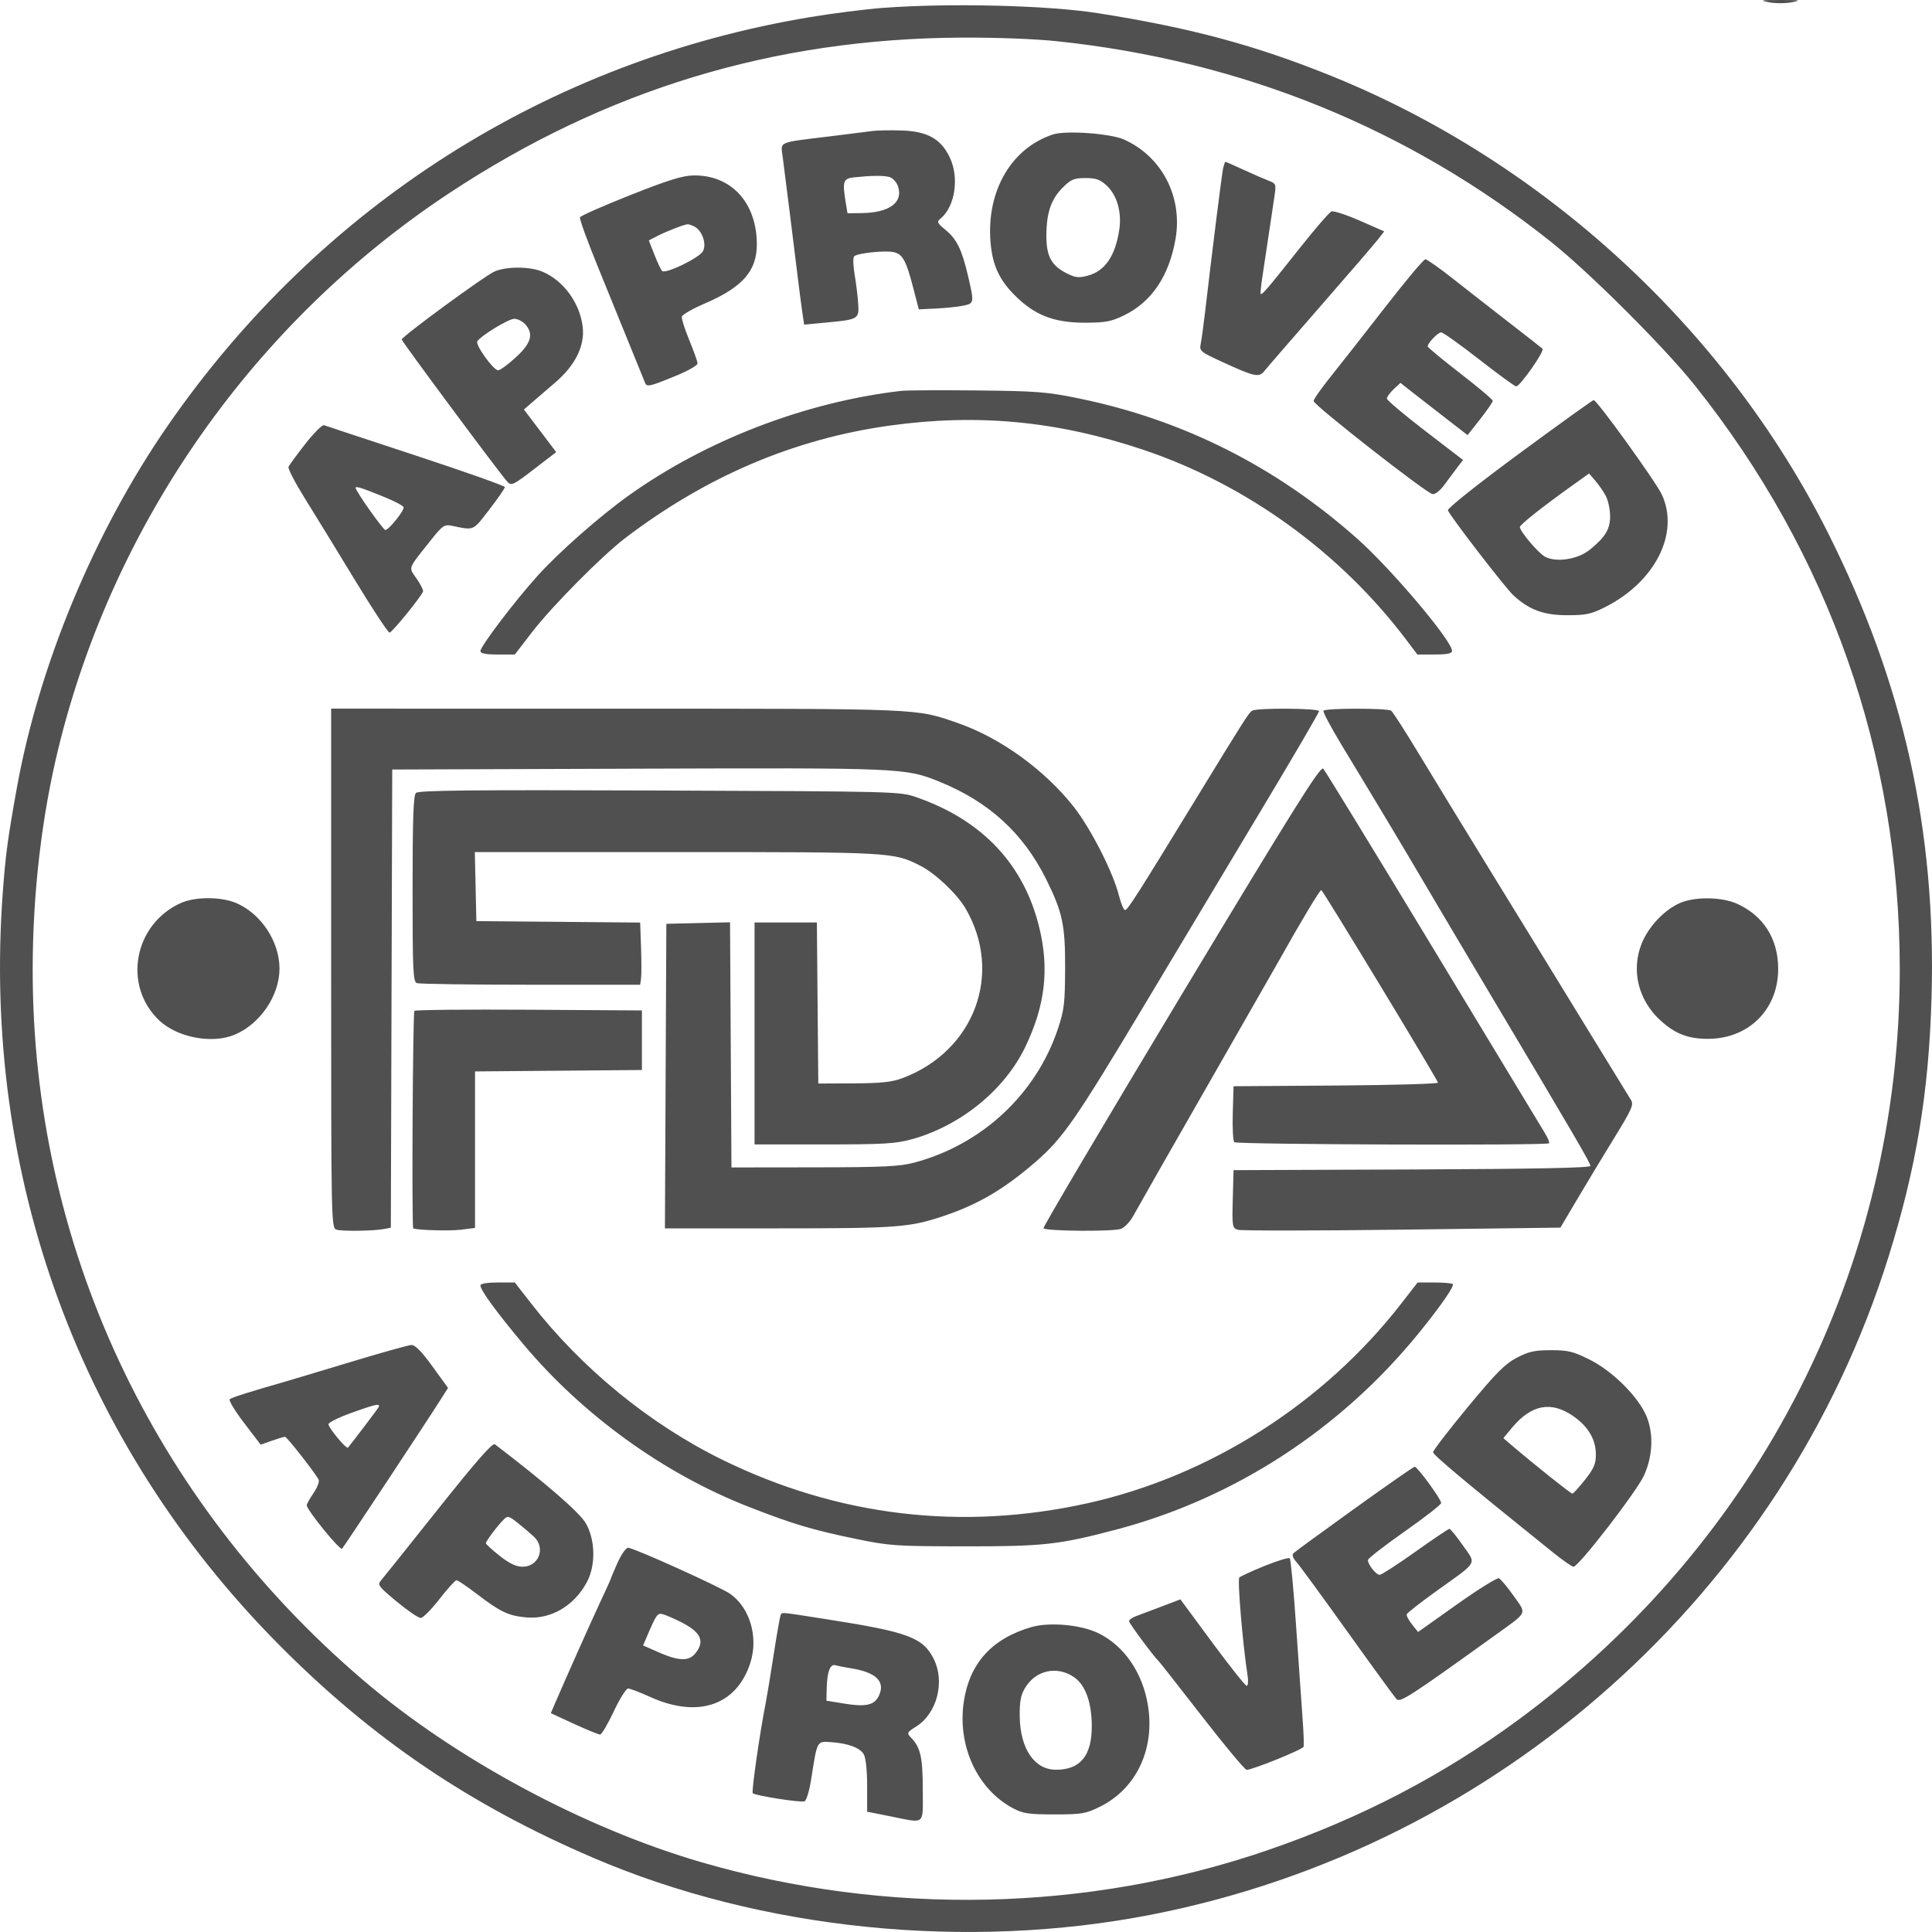
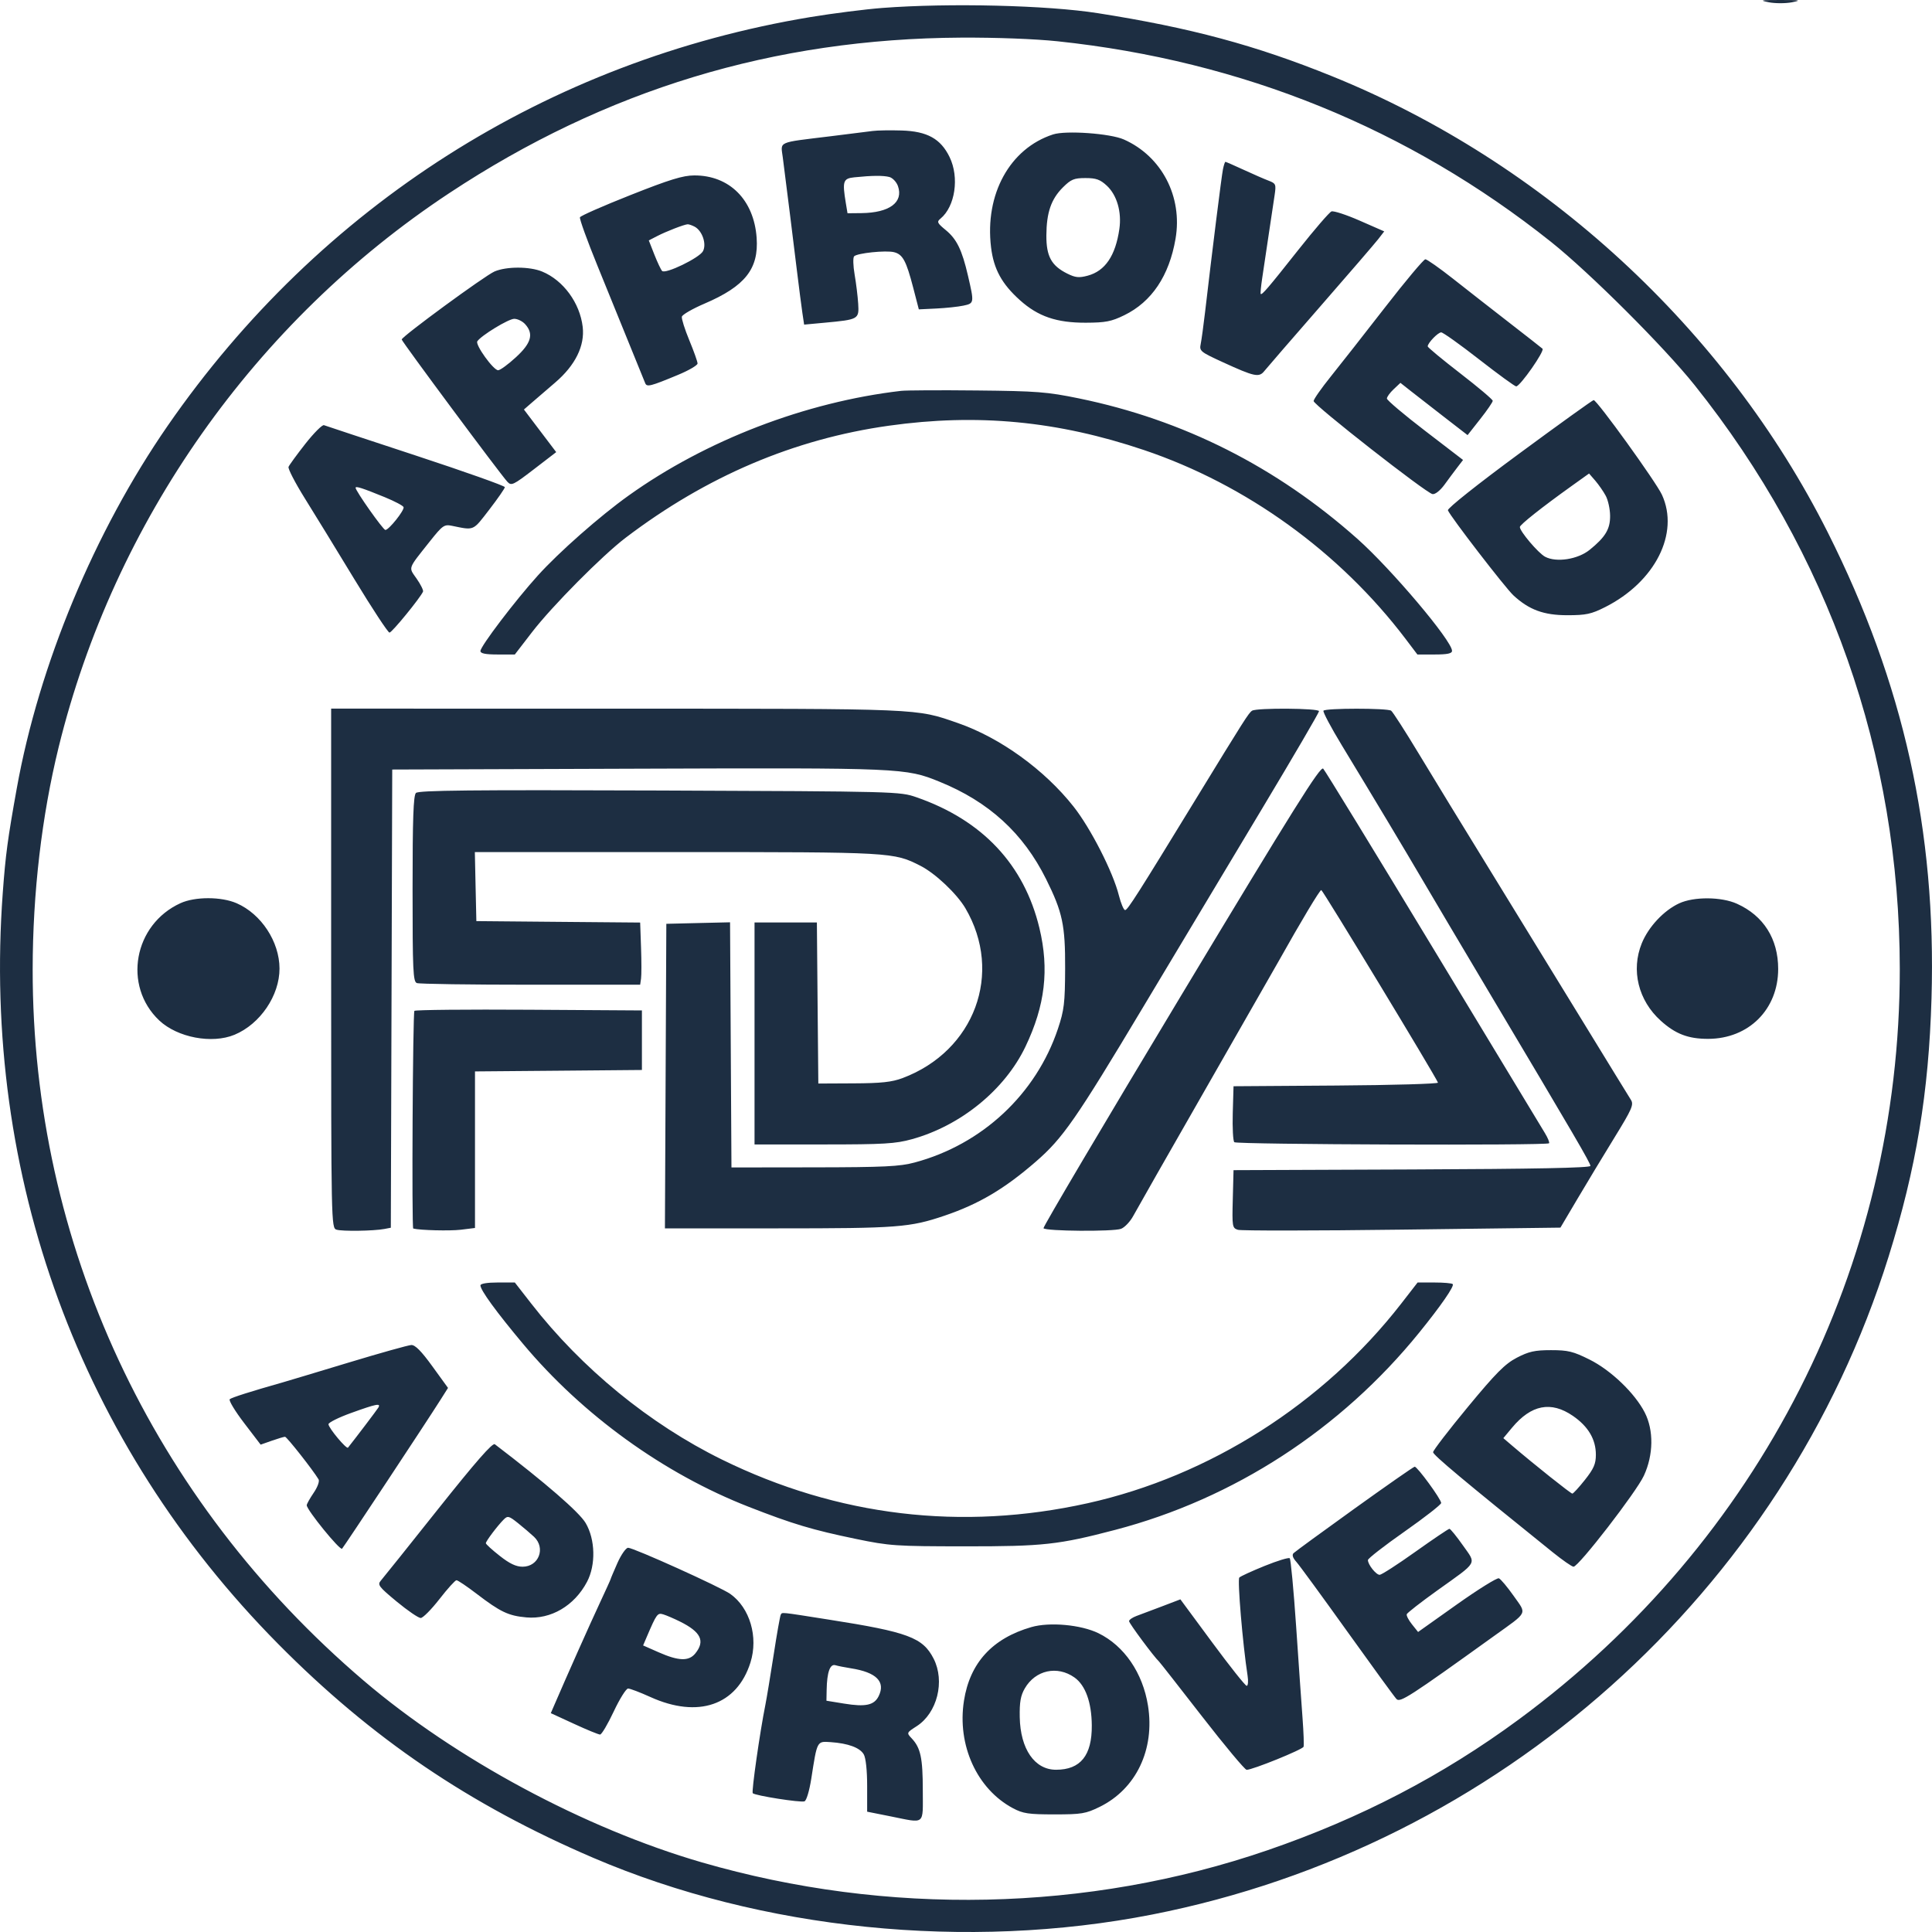
- <svg xmlns="http://www.w3.org/2000/svg" width="60" height="60" viewBox="0 0 60 60" fill="none">
-   <path fill-rule="evenodd" clip-rule="evenodd" d="M54.934 0.07C55.131 0.109 55.453 0.109 55.65 0.07C55.957 0.01 55.906 0 55.292 0C54.678 0 54.627 0.01 54.934 0.07ZM27.403 0.246C26.875 0.286 25.87 0.414 25.169 0.53C17.022 1.881 9.939 6.384 5.208 13.222C2.934 16.51 1.21 20.652 0.52 24.487C0.239 26.052 0.172 26.548 0.086 27.723C-0.563 36.53 2.483 44.836 8.641 51.056C11.543 53.988 14.579 56.048 18.426 57.697C23.651 59.936 30.04 60.584 35.78 59.457C46.551 57.343 55.39 49.448 58.65 39.03C59.509 36.285 59.9 33.937 59.985 31.002C60.137 25.801 59.117 21.221 56.766 16.541C53.591 10.221 47.955 5.033 41.363 2.365C38.99 1.404 36.973 0.862 34.095 0.409C32.524 0.163 29.48 0.089 27.403 0.246ZM32.842 1.282C38.577 1.888 43.746 3.989 48.17 7.513C49.365 8.464 51.683 10.777 52.628 11.961C56.802 17.189 58.994 23.425 58.999 30.087C59.007 39.315 54.657 47.883 47.163 53.403C44.801 55.142 42.25 56.47 39.362 57.461C33.783 59.377 27.558 59.51 21.789 57.835C18.15 56.779 14.148 54.627 11.296 52.194C4.711 46.578 1.007 38.62 1.015 30.102C1.017 27.732 1.296 25.345 1.821 23.207C3.544 16.191 7.919 9.985 13.951 5.999C18.814 2.784 24.031 1.2 29.85 1.168C30.941 1.162 32.145 1.208 32.842 1.282ZM27.099 4.068C26.96 4.087 26.372 4.161 25.793 4.232C24.116 4.437 24.245 4.38 24.309 4.887C24.451 5.996 24.63 7.427 24.742 8.346C24.809 8.901 24.889 9.518 24.919 9.718L24.974 10.082L25.609 10.022C26.666 9.923 26.682 9.914 26.652 9.432C26.638 9.205 26.588 8.796 26.541 8.524C26.494 8.252 26.487 7.998 26.526 7.96C26.626 7.86 27.51 7.768 27.764 7.832C28.036 7.9 28.142 8.097 28.36 8.935L28.534 9.607L29.076 9.581C29.375 9.567 29.753 9.527 29.918 9.492C30.257 9.42 30.259 9.413 30.06 8.556C29.875 7.761 29.712 7.426 29.374 7.148C29.104 6.927 29.087 6.889 29.209 6.789C29.664 6.412 29.797 5.51 29.491 4.878C29.215 4.309 28.796 4.077 28.001 4.052C27.644 4.041 27.238 4.048 27.099 4.068ZM32.703 4.175C31.36 4.612 30.579 6.033 30.778 7.679C30.86 8.357 31.112 8.818 31.676 9.324C32.24 9.829 32.815 10.025 33.721 10.022C34.334 10.02 34.515 9.985 34.915 9.79C35.768 9.374 36.31 8.566 36.508 7.416C36.733 6.11 36.081 4.856 34.904 4.332C34.482 4.144 33.101 4.045 32.703 4.175ZM37.98 5.257C37.937 5.468 37.642 7.825 37.425 9.691C37.376 10.107 37.315 10.552 37.289 10.68C37.244 10.901 37.275 10.927 37.976 11.248C38.967 11.703 39.101 11.731 39.269 11.519C39.343 11.425 40.126 10.521 41.007 9.511C41.889 8.5 42.695 7.564 42.799 7.43L42.988 7.186L42.23 6.853C41.812 6.67 41.416 6.541 41.35 6.566C41.284 6.592 40.819 7.131 40.317 7.765C39.38 8.95 39.19 9.171 39.151 9.128C39.139 9.114 39.16 8.895 39.198 8.64C39.236 8.386 39.327 7.781 39.4 7.295C39.473 6.81 39.556 6.253 39.585 6.058C39.634 5.725 39.623 5.697 39.399 5.612C39.268 5.562 38.919 5.41 38.624 5.274C38.328 5.137 38.073 5.026 38.057 5.026C38.041 5.026 38.006 5.13 37.98 5.257ZM19.58 6.057C18.736 6.391 18.03 6.703 18.011 6.749C17.991 6.795 18.238 7.476 18.558 8.262C19.073 9.525 19.918 11.602 20.038 11.9C20.089 12.026 20.201 11.998 21.052 11.645C21.388 11.505 21.663 11.345 21.663 11.288C21.663 11.232 21.548 10.907 21.407 10.567C21.267 10.227 21.162 9.898 21.175 9.835C21.189 9.772 21.506 9.589 21.88 9.429C23.14 8.888 23.567 8.349 23.498 7.384C23.413 6.203 22.652 5.443 21.56 5.448C21.208 5.449 20.794 5.577 19.58 6.057ZM27.62 5.497C27.722 5.525 27.842 5.652 27.886 5.78C28.062 6.284 27.623 6.609 26.752 6.618L26.32 6.623L26.268 6.308C26.155 5.628 26.183 5.543 26.53 5.507C27.08 5.45 27.43 5.447 27.62 5.497ZM34.373 5.767C34.687 6.059 34.839 6.584 34.763 7.111C34.643 7.942 34.322 8.416 33.779 8.562C33.511 8.634 33.398 8.623 33.147 8.498C32.651 8.252 32.493 7.962 32.496 7.31C32.5 6.601 32.643 6.184 33.01 5.819C33.261 5.569 33.355 5.53 33.709 5.53C34.042 5.53 34.166 5.574 34.373 5.767ZM21.573 7.04C21.811 7.167 21.95 7.578 21.831 7.801C21.718 8.01 20.665 8.52 20.562 8.415C20.525 8.377 20.417 8.148 20.322 7.906L20.149 7.466L20.413 7.33C20.691 7.186 21.235 6.975 21.352 6.965C21.39 6.962 21.489 6.995 21.573 7.04ZM43.014 9.544C42.378 10.365 41.618 11.333 41.326 11.696C41.034 12.059 40.795 12.4 40.795 12.455C40.795 12.577 44.294 15.316 44.488 15.345C44.571 15.358 44.727 15.235 44.86 15.051C44.987 14.877 45.168 14.634 45.263 14.51L45.436 14.285L44.254 13.377C43.603 12.878 43.071 12.428 43.071 12.377C43.071 12.326 43.166 12.196 43.281 12.087L43.492 11.89L43.808 12.14C43.982 12.277 44.451 12.642 44.851 12.951L45.577 13.513L45.968 13.017C46.182 12.745 46.358 12.488 46.358 12.448C46.358 12.407 45.903 12.023 45.346 11.593C44.79 11.164 44.336 10.787 44.338 10.756C44.343 10.648 44.658 10.322 44.758 10.322C44.813 10.322 45.344 10.7 45.937 11.162C46.529 11.625 47.047 12.002 47.087 12C47.212 11.993 47.979 10.896 47.904 10.83C47.865 10.795 47.397 10.428 46.864 10.015C46.331 9.602 45.549 8.991 45.126 8.658C44.704 8.324 44.316 8.052 44.265 8.052C44.214 8.052 43.651 8.723 43.014 9.544ZM15.357 8.432C15.053 8.564 12.476 10.453 12.476 10.544C12.476 10.604 15.534 14.722 15.757 14.962C15.88 15.095 15.937 15.068 16.581 14.573L17.273 14.041L16.772 13.379L16.271 12.718L16.513 12.507C16.646 12.392 16.974 12.111 17.24 11.882C17.867 11.346 18.166 10.74 18.096 10.15C18.008 9.406 17.496 8.707 16.84 8.435C16.451 8.273 15.728 8.271 15.357 8.432ZM16.308 10.067C16.581 10.368 16.5 10.657 16.02 11.097C15.78 11.318 15.532 11.499 15.47 11.499C15.322 11.499 14.753 10.706 14.823 10.599C14.943 10.419 15.793 9.901 15.97 9.901C16.073 9.901 16.226 9.976 16.308 10.067ZM27.984 12.139C25.016 12.483 21.922 13.673 19.519 15.393C18.623 16.033 17.361 17.145 16.705 17.871C15.998 18.653 14.92 20.071 14.92 20.219C14.92 20.294 15.079 20.326 15.454 20.326H15.988L16.523 19.632C17.147 18.822 18.703 17.252 19.429 16.701C21.942 14.79 24.66 13.634 27.605 13.221C30.357 12.835 32.843 13.072 35.528 13.976C38.702 15.046 41.614 17.15 43.658 19.85L44.018 20.326H44.556C44.95 20.326 45.094 20.295 45.094 20.213C45.094 19.901 43.211 17.672 42.157 16.735C39.635 14.494 36.749 13.039 33.505 12.373C32.518 12.17 32.204 12.145 30.344 12.126C29.208 12.114 28.146 12.12 27.984 12.139ZM47.182 14.085C45.88 15.044 44.945 15.788 44.966 15.848C45.029 16.025 46.745 18.253 47.001 18.49C47.487 18.939 47.942 19.107 48.676 19.106C49.257 19.106 49.419 19.072 49.849 18.854C51.402 18.07 52.164 16.563 51.613 15.366C51.431 14.97 49.594 12.422 49.493 12.425C49.461 12.426 48.421 13.173 47.182 14.085ZM9.483 13.784C9.217 14.122 8.982 14.444 8.96 14.5C8.939 14.555 9.164 14.99 9.461 15.467C9.758 15.943 10.453 17.078 11.007 17.989C11.56 18.9 12.05 19.646 12.097 19.646C12.171 19.647 13.062 18.557 13.137 18.372C13.154 18.332 13.065 18.152 12.94 17.972C12.683 17.602 12.649 17.697 13.358 16.804C13.743 16.318 13.796 16.281 14.032 16.329C14.739 16.472 14.676 16.5 15.194 15.828C15.46 15.482 15.679 15.167 15.679 15.128C15.679 15.089 14.436 14.649 12.918 14.149C11.4 13.649 10.115 13.225 10.062 13.205C10.009 13.185 9.748 13.446 9.483 13.784ZM49.868 15.398C49.939 15.531 50 15.807 50.003 16.011C50.01 16.427 49.859 16.679 49.369 17.075C49.001 17.372 48.332 17.476 47.984 17.29C47.774 17.177 47.201 16.503 47.201 16.367C47.201 16.296 47.889 15.751 48.8 15.098L49.35 14.705L49.544 14.93C49.651 15.054 49.797 15.264 49.868 15.398ZM11.948 15.44C12.255 15.566 12.519 15.705 12.534 15.75C12.566 15.845 12.076 16.459 11.968 16.459C11.899 16.459 11.043 15.247 11.043 15.148C11.043 15.089 11.258 15.158 11.948 15.44ZM10.284 30.072C10.284 38.005 10.287 38.137 10.449 38.188C10.626 38.244 11.605 38.23 11.938 38.166L12.138 38.128L12.159 31.013L12.181 23.898L19.808 23.872C28.008 23.844 28.125 23.849 29.175 24.276C30.71 24.898 31.778 25.875 32.488 27.303C32.998 28.328 33.084 28.731 33.078 30.077C33.074 31.157 33.049 31.371 32.855 31.95C32.177 33.978 30.501 35.541 28.405 36.103C27.942 36.227 27.461 36.25 25.287 36.253L22.716 36.256L22.694 32.449L22.672 28.643L21.683 28.666L20.694 28.69L20.672 33.419L20.65 38.148H24.175C27.882 38.148 28.258 38.119 29.333 37.755C30.399 37.393 31.196 36.921 32.172 36.074C33.008 35.347 33.413 34.763 35.49 31.296C36.569 29.493 38.243 26.701 39.208 25.092C40.174 23.482 40.964 22.13 40.964 22.086C40.964 21.993 39.031 21.979 38.885 22.072C38.781 22.138 38.653 22.338 37.134 24.823C35.331 27.772 35.022 28.257 34.943 28.263C34.899 28.267 34.812 28.062 34.748 27.807C34.566 27.082 33.872 25.723 33.34 25.049C32.436 23.904 31.061 22.911 29.748 22.456C28.428 21.998 28.712 22.01 19.155 22.008L10.284 22.007V30.072ZM41.101 22.073C41.079 22.109 41.335 22.592 41.67 23.145C42.739 24.908 43.629 26.393 44.187 27.345C44.485 27.854 45.405 29.405 46.23 30.792C48.921 35.312 49.392 36.119 49.392 36.209C49.392 36.269 47.654 36.304 43.85 36.319L38.309 36.34L38.285 37.237C38.262 38.093 38.27 38.137 38.444 38.192C38.544 38.224 40.839 38.222 43.543 38.188L48.46 38.125L48.988 37.233C49.278 36.742 49.795 35.886 50.136 35.332C50.687 34.436 50.744 34.305 50.648 34.155C50.589 34.062 49.927 32.984 49.177 31.759C48.428 30.533 47.139 28.434 46.314 27.093C45.489 25.752 44.472 24.087 44.054 23.394C43.635 22.7 43.253 22.105 43.203 22.071C43.082 21.988 41.153 21.989 41.101 22.073ZM36.678 30.921C34.308 34.86 32.386 38.11 32.407 38.144C32.464 38.237 34.575 38.253 34.814 38.163C34.928 38.119 35.1 37.937 35.196 37.758C35.292 37.579 36.302 35.806 37.441 33.818C38.58 31.83 39.596 30.054 39.698 29.871C40.412 28.597 40.986 27.64 41.034 27.642C41.08 27.644 44.567 33.398 44.658 33.622C44.673 33.659 43.251 33.7 41.497 33.712L38.309 33.734L38.285 34.567C38.271 35.026 38.293 35.433 38.332 35.472C38.405 35.545 48.034 35.579 48.107 35.506C48.129 35.484 48.071 35.341 47.978 35.189C47.886 35.036 46.323 32.452 44.505 29.447C42.687 26.441 41.152 23.932 41.094 23.871C41.007 23.781 40.184 25.095 36.678 30.921ZM12.917 24.626C12.838 24.705 12.813 25.43 12.813 27.605C12.813 30.149 12.828 30.485 12.946 30.531C13.02 30.559 14.61 30.582 16.48 30.582H19.881L19.908 30.392C19.923 30.288 19.923 29.854 19.908 29.427L19.881 28.651L17.337 28.628L14.794 28.606L14.77 27.534L14.746 26.462H21.01C27.721 26.462 27.751 26.464 28.589 26.89C29.048 27.124 29.717 27.756 29.982 28.207C31.164 30.22 30.266 32.643 28.026 33.483C27.696 33.606 27.367 33.641 26.509 33.645L25.413 33.65L25.391 31.149L25.369 28.648H24.401H23.433V32.095V35.541H25.583C27.447 35.541 27.811 35.52 28.319 35.38C29.836 34.96 31.204 33.845 31.845 32.506C32.456 31.229 32.589 30.108 32.28 28.822C31.806 26.85 30.511 25.472 28.464 24.76C27.947 24.58 27.872 24.578 20.482 24.55C14.627 24.528 12.999 24.544 12.917 24.626ZM5.607 28.048C4.153 28.709 3.807 30.616 4.946 31.691C5.509 32.222 6.584 32.427 7.284 32.135C8.08 31.803 8.682 30.916 8.68 30.077C8.678 29.244 8.113 28.383 7.349 28.05C6.872 27.843 6.06 27.842 5.607 28.048ZM52.147 28.055C51.668 28.277 51.195 28.783 50.987 29.295C50.647 30.129 50.878 31.071 51.576 31.699C52.034 32.112 52.429 32.263 53.048 32.262C54.308 32.26 55.223 31.347 55.223 30.091C55.223 29.157 54.769 28.439 53.944 28.066C53.459 27.848 52.604 27.842 52.147 28.055ZM12.87 31.393C12.819 31.445 12.783 38.14 12.834 38.153C13.044 38.208 13.975 38.231 14.309 38.19L14.752 38.135V35.705V33.274L17.343 33.252L19.935 33.23V32.305V31.38L16.431 31.358C14.504 31.346 12.901 31.362 12.87 31.393ZM14.92 39.919C14.92 40.067 15.409 40.738 16.243 41.734C18.094 43.946 20.616 45.767 23.255 46.797C24.626 47.332 25.23 47.513 26.582 47.792C27.626 48.008 27.819 48.021 29.965 48.023C32.397 48.026 32.876 47.973 34.635 47.511C38.322 46.544 41.636 44.393 44.075 41.384C44.749 40.553 45.175 39.938 45.116 39.879C45.088 39.851 44.831 39.829 44.545 39.829H44.025L43.512 40.49C41.102 43.591 37.564 45.842 33.781 46.683C29.868 47.552 26.014 47.093 22.421 45.328C20.178 44.226 18.065 42.498 16.495 40.48L15.988 39.829H15.454C15.131 39.829 14.92 39.864 14.92 39.919ZM10.832 42.315C9.859 42.609 8.93 42.888 8.767 42.934C7.802 43.209 7.199 43.4 7.135 43.453C7.095 43.486 7.295 43.817 7.579 44.189L8.095 44.865L8.442 44.743C8.632 44.676 8.817 44.621 8.852 44.621C8.907 44.621 9.716 45.649 9.893 45.943C9.928 46.002 9.862 46.183 9.741 46.362C9.623 46.535 9.526 46.709 9.526 46.747C9.526 46.892 10.559 48.163 10.623 48.096C10.689 48.026 13.245 44.16 13.686 43.462L13.914 43.103L13.428 42.432C13.085 41.96 12.892 41.765 12.772 41.77C12.679 41.775 11.806 42.02 10.832 42.315ZM47.106 42.165C46.738 42.358 46.461 42.636 45.582 43.7C44.991 44.414 44.507 45.044 44.506 45.099C44.504 45.184 45.468 45.991 48.222 48.207C48.528 48.454 48.819 48.656 48.867 48.656C49.025 48.656 50.82 46.334 51.053 45.828C51.351 45.181 51.361 44.418 51.08 43.868C50.773 43.268 50.029 42.554 49.367 42.224C48.858 41.97 48.698 41.931 48.168 41.931C47.663 41.931 47.479 41.971 47.106 42.165ZM11.748 43.717C11.699 43.797 11.062 44.638 10.808 44.957C10.761 45.016 10.203 44.348 10.201 44.231C10.201 44.178 10.513 44.022 10.896 43.884C11.694 43.596 11.838 43.568 11.748 43.717ZM48.847 43.971C49.324 44.299 49.561 44.7 49.561 45.179C49.561 45.462 49.495 45.613 49.222 45.958C49.035 46.194 48.859 46.386 48.83 46.386C48.782 46.386 47.646 45.481 46.965 44.9L46.688 44.663L46.959 44.337C47.554 43.623 48.167 43.504 48.847 43.971ZM13.607 46.863C12.694 48.011 11.893 49.013 11.826 49.09C11.716 49.216 11.766 49.281 12.322 49.74C12.662 50.021 12.996 50.25 13.066 50.248C13.135 50.247 13.397 49.983 13.647 49.661C13.897 49.339 14.136 49.076 14.177 49.076C14.218 49.076 14.5 49.266 14.803 49.498C15.542 50.062 15.789 50.18 16.346 50.23C17.106 50.299 17.837 49.87 18.23 49.126C18.507 48.602 18.488 47.809 18.188 47.298C17.99 46.963 16.937 46.05 15.368 44.853C15.297 44.799 14.776 45.394 13.607 46.863ZM42.063 46.853C41.069 47.568 40.218 48.189 40.172 48.235C40.118 48.289 40.149 48.383 40.261 48.508C40.355 48.612 41.068 49.587 41.845 50.673C42.622 51.76 43.308 52.701 43.369 52.766C43.481 52.884 43.775 52.695 46.4 50.807C47.471 50.037 47.418 50.146 47.007 49.561C46.812 49.284 46.606 49.039 46.549 49.016C46.492 48.994 45.904 49.359 45.243 49.829L44.04 50.683L43.851 50.447C43.747 50.317 43.673 50.175 43.688 50.132C43.702 50.089 44.129 49.756 44.635 49.393C45.922 48.473 45.853 48.594 45.429 47.991C45.231 47.709 45.044 47.479 45.013 47.479C44.982 47.479 44.505 47.8 43.953 48.193C43.401 48.586 42.903 48.908 42.847 48.908C42.734 48.908 42.48 48.588 42.482 48.448C42.482 48.4 42.994 48.003 43.62 47.564C44.245 47.125 44.757 46.726 44.757 46.677C44.757 46.56 44.015 45.544 43.934 45.55C43.9 45.552 43.058 46.138 42.063 46.853ZM16.585 47.727C16.954 48.075 16.732 48.656 16.229 48.656C16.026 48.656 15.825 48.56 15.518 48.318C15.282 48.132 15.089 47.955 15.089 47.926C15.089 47.863 15.451 47.381 15.643 47.191C15.766 47.067 15.803 47.076 16.086 47.302C16.256 47.437 16.48 47.629 16.585 47.727ZM19.175 48.54C19.06 48.8 18.966 49.023 18.966 49.036C18.966 49.049 18.811 49.39 18.622 49.794C18.327 50.426 17.617 52.017 17.225 52.926L17.106 53.204L17.826 53.536C18.223 53.718 18.587 53.868 18.636 53.868C18.684 53.868 18.875 53.546 19.059 53.153C19.244 52.76 19.445 52.439 19.506 52.439C19.567 52.439 19.878 52.557 20.197 52.702C21.682 53.375 22.887 52.959 23.306 51.629C23.555 50.839 23.289 49.933 22.68 49.501C22.382 49.289 19.677 48.067 19.506 48.067C19.439 48.067 19.291 48.28 19.175 48.54ZM39.278 48.629C38.884 48.788 38.528 48.952 38.488 48.991C38.424 49.054 38.593 51.059 38.745 52.039C38.772 52.213 38.76 52.355 38.717 52.355C38.675 52.355 38.195 51.75 37.649 51.012L36.658 49.669L36.093 49.885C35.782 50.004 35.423 50.139 35.296 50.185C35.168 50.231 35.064 50.304 35.064 50.347C35.064 50.413 35.848 51.469 35.992 51.598C36.018 51.621 36.619 52.387 37.328 53.3C38.036 54.214 38.661 54.962 38.715 54.963C38.893 54.966 40.455 54.334 40.484 54.247C40.499 54.2 40.485 53.803 40.452 53.364C40.419 52.924 40.329 51.638 40.252 50.505C40.175 49.372 40.086 48.422 40.053 48.393C40.021 48.364 39.672 48.47 39.278 48.629ZM21.115 50.358C21.77 50.682 21.905 50.964 21.592 51.35C21.391 51.597 21.075 51.587 20.454 51.313L19.972 51.101L20.09 50.824C20.393 50.117 20.42 50.081 20.602 50.136C20.699 50.166 20.93 50.266 21.115 50.358ZM24.247 50.148C24.225 50.183 24.127 50.741 24.027 51.388C23.927 52.035 23.811 52.735 23.77 52.943C23.6 53.788 23.334 55.647 23.377 55.69C23.453 55.765 24.866 55.987 24.984 55.942C25.045 55.919 25.136 55.617 25.194 55.242C25.38 54.051 25.367 54.074 25.797 54.103C26.34 54.14 26.706 54.276 26.826 54.484C26.889 54.594 26.93 54.983 26.93 55.465V56.264L27.647 56.407C28.755 56.628 28.658 56.706 28.658 55.597C28.658 54.597 28.591 54.282 28.315 53.988C28.151 53.814 28.152 53.812 28.468 53.609C29.106 53.199 29.353 52.213 28.994 51.511C28.658 50.855 28.204 50.685 25.74 50.298C24.189 50.055 24.297 50.066 24.247 50.148ZM32.03 50.531C30.817 50.882 30.122 51.641 29.936 52.818C29.719 54.198 30.34 55.56 31.457 56.155C31.771 56.322 31.941 56.348 32.746 56.348C33.589 56.348 33.716 56.327 34.15 56.114C35.283 55.559 35.869 54.332 35.652 52.97C35.489 51.952 34.913 51.111 34.113 50.721C33.57 50.456 32.596 50.368 32.03 50.531ZM26.425 51.81C27.215 51.934 27.507 52.225 27.29 52.672C27.151 52.957 26.883 53.016 26.214 52.906L25.666 52.817L25.672 52.481C25.682 51.934 25.777 51.666 25.943 51.715C26.023 51.738 26.239 51.781 26.425 51.81ZM33.37 52.096C33.709 52.338 33.901 52.867 33.906 53.584C33.914 54.517 33.556 54.961 32.796 54.961C32.131 54.961 31.689 54.32 31.669 53.33C31.661 52.862 31.696 52.657 31.826 52.434C32.155 51.865 32.835 51.717 33.37 52.096Z" fill="#505050" />
+ <svg xmlns="http://www.w3.org/2000/svg" width="55" height="55" viewBox="0 0 55 55" fill="none">
+   <path fill-rule="evenodd" clip-rule="evenodd" d="M50.356 0.065C50.537 0.1 50.832 0.1 51.013 0.065C51.294 0.009 51.247 0 50.684 0C50.121 0 50.075 0.009 50.356 0.065ZM25.119 0.226C24.635 0.263 23.714 0.38 23.072 0.486C15.604 1.724 9.111 5.852 4.774 12.12C2.689 15.134 1.109 18.931 0.477 22.446C0.219 23.881 0.158 24.335 0.079 25.413C-0.516 33.486 2.276 41.1 7.921 46.802C10.581 49.489 13.364 51.377 16.891 52.889C21.68 54.941 27.537 55.536 32.799 54.503C42.672 52.564 50.774 45.327 53.763 35.778C54.55 33.261 54.908 31.109 54.986 28.418C55.126 23.651 54.191 19.453 52.036 15.163C49.125 9.369 43.959 4.614 37.916 2.168C35.741 1.287 33.892 0.79 31.253 0.375C29.814 0.149 27.024 0.081 25.119 0.226ZM30.106 1.175C35.363 1.731 40.101 3.657 44.156 6.887C45.251 7.759 47.376 9.879 48.242 10.964C52.068 15.757 54.078 21.473 54.083 27.58C54.09 36.039 50.102 43.893 43.233 48.952C41.068 50.547 38.729 51.764 36.082 52.673C30.968 54.429 25.261 54.551 19.973 53.016C16.637 52.047 12.969 50.075 10.354 47.845C4.318 42.696 0.923 35.401 0.93 27.593C0.932 25.421 1.188 23.233 1.669 21.273C3.249 14.841 7.259 9.153 12.788 5.499C17.246 2.552 22.029 1.1 27.363 1.071C28.362 1.066 29.466 1.108 30.106 1.175ZM24.841 3.729C24.713 3.746 24.174 3.814 23.643 3.879C22.106 4.067 22.224 4.015 22.284 4.48C22.414 5.496 22.578 6.808 22.68 7.651C22.742 8.159 22.815 8.725 22.842 8.908L22.892 9.241L23.475 9.187C24.444 9.097 24.458 9.088 24.431 8.646C24.418 8.438 24.372 8.063 24.329 7.814C24.286 7.565 24.28 7.332 24.315 7.296C24.407 7.205 25.218 7.121 25.451 7.179C25.7 7.242 25.797 7.422 25.997 8.19L26.157 8.807L26.653 8.783C26.927 8.77 27.274 8.733 27.425 8.701C27.736 8.635 27.737 8.628 27.555 7.843C27.386 7.115 27.236 6.807 26.926 6.552C26.679 6.349 26.663 6.315 26.775 6.223C27.192 5.877 27.314 5.051 27.033 4.472C26.78 3.95 26.396 3.737 25.667 3.715C25.34 3.705 24.968 3.711 24.841 3.729ZM29.978 3.827C28.747 4.227 28.031 5.53 28.213 7.039C28.288 7.66 28.519 8.083 29.037 8.547C29.553 9.01 30.08 9.19 30.911 9.187C31.473 9.185 31.638 9.153 32.005 8.974C32.787 8.593 33.284 7.852 33.465 6.798C33.671 5.601 33.074 4.451 31.995 3.971C31.609 3.799 30.343 3.708 29.978 3.827ZM34.815 4.819C34.775 5.012 34.505 7.172 34.306 8.884C34.261 9.265 34.206 9.673 34.182 9.79C34.14 9.993 34.168 10.016 34.811 10.311C35.719 10.727 35.843 10.753 35.996 10.559C36.065 10.473 36.782 9.644 37.59 8.718C38.398 7.792 39.137 6.934 39.233 6.811L39.406 6.587L38.71 6.282C38.328 6.114 37.965 5.996 37.904 6.019C37.844 6.042 37.417 6.537 36.957 7.118C36.098 8.204 35.924 8.407 35.889 8.367C35.878 8.355 35.897 8.153 35.932 7.92C35.966 7.687 36.05 7.132 36.116 6.687C36.183 6.242 36.26 5.732 36.286 5.553C36.331 5.248 36.321 5.222 36.116 5.144C35.996 5.099 35.676 4.959 35.405 4.834C35.134 4.709 34.9 4.607 34.885 4.607C34.87 4.607 34.839 4.702 34.815 4.819ZM17.949 5.553C17.175 5.859 16.527 6.144 16.51 6.186C16.492 6.229 16.718 6.853 17.012 7.574C17.483 8.731 18.258 10.635 18.368 10.909C18.415 11.024 18.518 10.998 19.297 10.674C19.605 10.547 19.858 10.399 19.858 10.348C19.858 10.296 19.752 9.998 19.623 9.687C19.494 9.375 19.399 9.073 19.411 9.016C19.423 8.958 19.714 8.79 20.057 8.643C21.212 8.148 21.603 7.653 21.54 6.769C21.462 5.686 20.764 4.99 19.763 4.994C19.441 4.995 19.061 5.112 17.949 5.553ZM25.319 5.039C25.412 5.064 25.521 5.181 25.563 5.298C25.724 5.76 25.321 6.058 24.523 6.067L24.127 6.071L24.079 5.782C23.976 5.159 24.001 5.081 24.319 5.048C24.824 4.996 25.145 4.993 25.319 5.039ZM31.509 5.286C31.797 5.554 31.936 6.035 31.866 6.518C31.756 7.28 31.461 7.715 30.964 7.848C30.718 7.914 30.615 7.904 30.385 7.79C29.931 7.564 29.785 7.299 29.788 6.701C29.792 6.051 29.923 5.669 30.259 5.334C30.489 5.105 30.575 5.069 30.9 5.069C31.205 5.069 31.319 5.11 31.509 5.286ZM19.775 6.453C19.993 6.57 20.121 6.946 20.012 7.151C19.909 7.343 18.943 7.81 18.849 7.714C18.815 7.679 18.716 7.469 18.628 7.247L18.47 6.844L18.712 6.719C18.967 6.588 19.466 6.394 19.573 6.385C19.608 6.382 19.698 6.413 19.775 6.453ZM39.43 8.749C38.846 9.501 38.15 10.389 37.882 10.722C37.615 11.054 37.396 11.367 37.396 11.417C37.396 11.529 40.602 14.039 40.781 14.066C40.857 14.078 40.999 13.965 41.122 13.797C41.238 13.637 41.404 13.414 41.491 13.301L41.65 13.094L40.566 12.262C39.969 11.805 39.482 11.392 39.482 11.346C39.482 11.299 39.568 11.18 39.675 11.08L39.867 10.899L40.157 11.128C40.317 11.254 40.747 11.589 41.113 11.872L41.779 12.387L42.137 11.932C42.334 11.683 42.495 11.448 42.495 11.41C42.495 11.373 42.078 11.021 41.568 10.627C41.058 10.233 40.642 9.888 40.643 9.86C40.648 9.76 40.937 9.462 41.028 9.462C41.079 9.462 41.565 9.808 42.108 10.232C42.652 10.656 43.126 11.001 43.163 11C43.278 10.994 43.981 9.988 43.912 9.927C43.876 9.895 43.447 9.559 42.958 9.18C42.47 8.801 41.753 8.242 41.366 7.936C40.979 7.631 40.623 7.381 40.577 7.381C40.53 7.381 40.014 7.996 39.43 8.749ZM14.077 7.729C13.799 7.85 11.436 9.582 11.436 9.665C11.436 9.72 14.24 13.495 14.444 13.715C14.557 13.837 14.609 13.812 15.2 13.358L15.834 12.871L15.374 12.264L14.915 11.658L15.137 11.465C15.259 11.359 15.559 11.101 15.803 10.892C16.378 10.4 16.652 9.845 16.588 9.304C16.507 8.622 16.038 7.982 15.437 7.732C15.08 7.583 14.417 7.582 14.077 7.729ZM14.949 9.228C15.2 9.504 15.126 9.769 14.685 10.172C14.465 10.375 14.238 10.54 14.181 10.54C14.046 10.54 13.523 9.814 13.588 9.716C13.697 9.551 14.477 9.076 14.639 9.076C14.734 9.076 14.873 9.144 14.949 9.228ZM25.652 11.127C22.932 11.443 20.095 12.533 17.892 14.11C17.071 14.697 15.914 15.717 15.313 16.382C14.665 17.099 13.677 18.399 13.677 18.534C13.677 18.603 13.822 18.632 14.166 18.632H14.656L15.146 17.996C15.718 17.253 17.145 15.815 17.81 15.309C20.114 13.558 22.605 12.498 25.304 12.119C27.827 11.765 30.106 11.982 32.567 12.812C35.477 13.792 38.146 15.721 40.02 18.196L40.35 18.632H40.843C41.204 18.632 41.336 18.604 41.336 18.528C41.336 18.243 39.61 16.2 38.644 15.341C36.332 13.286 33.687 11.952 30.713 11.341C29.808 11.156 29.52 11.133 27.815 11.116C26.774 11.105 25.801 11.11 25.652 11.127ZM43.25 12.912C42.057 13.79 41.2 14.472 41.219 14.527C41.277 14.69 42.85 16.732 43.084 16.949C43.53 17.361 43.947 17.514 44.619 17.514C45.153 17.514 45.3 17.482 45.695 17.283C47.118 16.565 47.817 15.183 47.312 14.085C47.145 13.722 45.461 11.387 45.368 11.39C45.339 11.39 44.386 12.075 43.25 12.912ZM8.692 12.635C8.449 12.945 8.233 13.241 8.214 13.291C8.194 13.342 8.4 13.741 8.672 14.178C8.945 14.614 9.582 15.655 10.089 16.49C10.596 17.325 11.046 18.009 11.088 18.009C11.157 18.01 11.973 17.01 12.043 16.841C12.057 16.804 11.976 16.639 11.861 16.474C11.626 16.135 11.595 16.222 12.244 15.403C12.598 14.958 12.646 14.924 12.863 14.968C13.511 15.1 13.453 15.124 13.928 14.509C14.172 14.192 14.372 13.903 14.372 13.868C14.372 13.832 13.233 13.428 11.842 12.97C10.45 12.512 9.272 12.123 9.223 12.104C9.175 12.086 8.936 12.325 8.692 12.635ZM45.712 14.114C45.778 14.236 45.834 14.489 45.836 14.677C45.842 15.058 45.704 15.289 45.255 15.652C44.918 15.925 44.305 16.02 43.985 15.849C43.792 15.746 43.267 15.128 43.267 15.003C43.267 14.938 43.898 14.438 44.734 13.84L45.237 13.48L45.416 13.686C45.513 13.8 45.647 13.992 45.712 14.114ZM10.952 14.153C11.234 14.269 11.476 14.396 11.489 14.437C11.519 14.524 11.07 15.087 10.971 15.087C10.907 15.087 10.123 13.976 10.123 13.886C10.123 13.831 10.32 13.895 10.952 14.153ZM9.427 27.566C9.427 34.838 9.43 34.959 9.579 35.006C9.74 35.057 10.638 35.044 10.943 34.986L11.126 34.951L11.146 28.429L11.166 21.907L18.158 21.883C25.674 21.857 25.782 21.862 26.744 22.253C28.151 22.824 29.13 23.718 29.781 25.028C30.248 25.968 30.327 26.337 30.322 27.571C30.318 28.561 30.294 28.756 30.117 29.288C29.495 31.146 27.96 32.58 26.038 33.094C25.614 33.208 25.173 33.229 23.18 33.232L20.823 33.235L20.803 29.745L20.783 26.256L19.876 26.277L18.969 26.299L18.949 30.634L18.929 34.969H22.16C25.558 34.969 25.903 34.942 26.888 34.608C27.865 34.277 28.596 33.845 29.491 33.067C30.257 32.402 30.629 31.866 32.532 28.688C33.522 27.035 35.056 24.476 35.941 23.001C36.826 21.526 37.55 20.286 37.55 20.246C37.55 20.16 35.778 20.148 35.645 20.232C35.549 20.293 35.432 20.477 34.039 22.755C32.387 25.457 32.104 25.902 32.031 25.908C31.991 25.911 31.911 25.723 31.852 25.49C31.686 24.826 31.05 23.58 30.562 22.962C29.733 21.912 28.473 21.002 27.269 20.584C26.059 20.165 26.319 20.176 17.559 20.174L9.427 20.173V27.566ZM37.676 20.233C37.656 20.267 37.89 20.709 38.198 21.216C39.178 22.832 39.994 24.194 40.505 25.066C40.778 25.532 41.621 26.954 42.378 28.226C44.844 32.369 45.276 33.109 45.276 33.191C45.276 33.247 43.683 33.278 40.196 33.292L35.116 33.312L35.095 34.134C35.074 34.919 35.08 34.959 35.24 35.01C35.332 35.039 37.435 35.037 39.914 35.005L44.422 34.948L44.906 34.13C45.172 33.68 45.645 32.896 45.958 32.388C46.463 31.567 46.515 31.447 46.428 31.309C46.373 31.224 45.767 30.235 45.079 29.112C44.392 27.989 43.211 26.064 42.455 24.835C41.698 23.606 40.766 22.08 40.383 21.445C39.999 20.809 39.648 20.263 39.603 20.232C39.492 20.156 37.724 20.157 37.676 20.233ZM33.622 28.345C31.449 31.955 29.687 34.934 29.706 34.965C29.759 35.051 31.693 35.065 31.913 34.982C32.017 34.943 32.175 34.776 32.263 34.612C32.351 34.448 33.277 32.822 34.321 31C35.365 29.177 36.296 27.549 36.39 27.381C37.045 26.214 37.571 25.336 37.614 25.338C37.657 25.34 40.853 30.615 40.936 30.82C40.95 30.854 39.647 30.892 38.039 30.903L35.116 30.923L35.094 31.687C35.082 32.107 35.102 32.48 35.138 32.516C35.205 32.583 44.031 32.614 44.098 32.547C44.118 32.527 44.065 32.396 43.98 32.256C43.895 32.116 42.462 29.748 40.796 26.993C39.13 24.238 37.723 21.938 37.669 21.882C37.59 21.799 36.835 23.004 33.622 28.345ZM11.841 22.574C11.768 22.646 11.745 23.311 11.745 25.305C11.745 27.636 11.759 27.945 11.867 27.986C11.935 28.012 13.392 28.033 15.107 28.033H18.224L18.249 27.86C18.263 27.764 18.263 27.366 18.249 26.975L18.224 26.263L15.893 26.243L13.561 26.222L13.539 25.24L13.518 24.257H19.259C25.411 24.257 25.439 24.259 26.206 24.649C26.627 24.864 27.24 25.443 27.483 25.856C28.567 27.702 27.744 29.923 25.691 30.692C25.388 30.805 25.086 30.838 24.3 30.841L23.296 30.846L23.275 28.553L23.255 26.261H22.367H21.48V29.42V32.58H23.451C25.16 32.58 25.494 32.56 25.959 32.431C27.35 32.047 28.604 31.025 29.192 29.797C29.752 28.627 29.873 27.599 29.59 26.42C29.155 24.613 27.968 23.349 26.092 22.697C25.618 22.532 25.549 22.53 18.775 22.504C13.408 22.484 11.916 22.499 11.841 22.574ZM5.139 25.711C3.807 26.317 3.49 28.064 4.533 29.05C5.05 29.537 6.035 29.724 6.677 29.457C7.407 29.153 7.959 28.34 7.957 27.571C7.955 26.807 7.437 26.018 6.736 25.713C6.3 25.523 5.555 25.522 5.139 25.711ZM47.801 25.717C47.363 25.921 46.929 26.385 46.738 26.854C46.427 27.619 46.638 28.481 47.278 29.058C47.697 29.436 48.06 29.575 48.627 29.574C49.782 29.572 50.621 28.735 50.621 27.584C50.621 26.727 50.205 26.069 49.448 25.728C49.004 25.527 48.221 25.522 47.801 25.717ZM11.797 28.777C11.751 28.824 11.718 34.961 11.764 34.974C11.957 35.024 12.81 35.045 13.117 35.008L13.522 34.958V32.729V30.501L15.898 30.481L18.274 30.46V29.613V28.765L15.062 28.745C13.295 28.734 11.826 28.748 11.797 28.777ZM13.677 36.592C13.677 36.728 14.125 37.343 14.889 38.256C16.586 40.284 18.898 41.953 21.317 42.897C22.574 43.388 23.127 43.553 24.367 43.81C25.323 44.008 25.501 44.02 27.468 44.021C29.698 44.023 30.136 43.975 31.749 43.552C35.128 42.666 38.167 40.694 40.403 37.935C41.02 37.174 41.41 36.609 41.356 36.556C41.331 36.53 41.096 36.51 40.833 36.51H40.356L39.886 37.116C37.676 39.958 34.434 42.022 30.966 42.793C27.379 43.59 23.846 43.168 20.553 41.551C18.496 40.541 16.56 38.957 15.121 37.107L14.656 36.51H14.166C13.87 36.51 13.677 36.542 13.677 36.592ZM9.93 38.788C9.037 39.059 8.185 39.314 8.037 39.357C7.152 39.608 6.599 39.783 6.541 39.832C6.504 39.862 6.687 40.166 6.947 40.507L7.42 41.126L7.738 41.014C7.913 40.953 8.082 40.902 8.114 40.902C8.165 40.902 8.907 41.845 9.069 42.114C9.101 42.168 9.041 42.335 8.929 42.498C8.821 42.657 8.732 42.816 8.732 42.851C8.732 42.984 9.679 44.149 9.738 44.088C9.798 44.024 12.142 40.48 12.546 39.84L12.754 39.511L12.309 38.897C11.995 38.463 11.818 38.284 11.708 38.29C11.622 38.294 10.822 38.518 9.93 38.788ZM43.181 38.651C42.843 38.828 42.589 39.083 41.783 40.058C41.242 40.713 40.798 41.29 40.797 41.341C40.795 41.419 41.679 42.158 44.203 44.19C44.484 44.416 44.75 44.601 44.795 44.601C44.94 44.601 46.585 42.472 46.798 42.009C47.072 41.416 47.081 40.716 46.823 40.212C46.542 39.662 45.86 39.008 45.253 38.705C44.786 38.472 44.64 38.436 44.154 38.436C43.691 38.436 43.523 38.474 43.181 38.651ZM10.769 40.074C10.724 40.147 10.14 40.918 9.907 41.211C9.864 41.264 9.353 40.652 9.351 40.545C9.351 40.497 9.637 40.354 9.988 40.227C10.719 39.963 10.852 39.937 10.769 40.074ZM44.777 40.307C45.214 40.608 45.431 40.974 45.431 41.414C45.431 41.674 45.37 41.812 45.12 42.128C44.949 42.344 44.787 42.52 44.761 42.52C44.716 42.52 43.675 41.691 43.051 41.158L42.797 40.941L43.045 40.643C43.591 39.988 44.154 39.879 44.777 40.307ZM12.473 42.958C11.637 44.01 10.902 44.928 10.84 44.999C10.74 45.114 10.786 45.174 11.295 45.595C11.606 45.852 11.913 46.062 11.977 46.061C12.041 46.06 12.28 45.818 12.51 45.523C12.739 45.228 12.958 44.986 12.995 44.986C13.033 44.986 13.292 45.16 13.57 45.373C14.247 45.89 14.473 45.998 14.984 46.044C15.681 46.107 16.351 45.714 16.711 45.032C16.965 44.551 16.948 43.825 16.672 43.357C16.491 43.049 15.526 42.212 14.087 41.115C14.022 41.066 13.545 41.611 12.473 42.958ZM38.558 42.949C37.646 43.604 36.866 44.174 36.825 44.215C36.775 44.265 36.803 44.351 36.906 44.465C36.992 44.561 37.645 45.455 38.358 46.451C39.071 47.447 39.699 48.31 39.755 48.368C39.858 48.477 40.127 48.303 42.533 46.573C43.516 45.867 43.467 45.967 43.09 45.431C42.911 45.177 42.722 44.952 42.67 44.931C42.618 44.911 42.079 45.246 41.473 45.676L40.37 46.459L40.197 46.243C40.101 46.124 40.034 45.994 40.047 45.954C40.06 45.915 40.451 45.61 40.916 45.277C42.095 44.434 42.032 44.544 41.644 43.991C41.462 43.733 41.29 43.522 41.262 43.522C41.234 43.522 40.797 43.817 40.291 44.177C39.785 44.538 39.328 44.832 39.276 44.832C39.173 44.832 38.94 44.539 38.942 44.411C38.942 44.367 39.411 44.002 39.985 43.6C40.558 43.198 41.027 42.832 41.027 42.787C41.027 42.68 40.347 41.749 40.273 41.754C40.241 41.756 39.47 42.294 38.558 42.949ZM15.203 43.75C15.541 44.069 15.338 44.601 14.877 44.601C14.691 44.601 14.507 44.514 14.225 44.291C14.008 44.121 13.831 43.959 13.831 43.932C13.831 43.874 14.164 43.433 14.339 43.258C14.453 43.145 14.486 43.153 14.746 43.36C14.901 43.484 15.107 43.66 15.203 43.75ZM17.577 44.495C17.472 44.733 17.385 44.938 17.385 44.95C17.385 44.962 17.243 45.274 17.07 45.645C16.799 46.224 16.149 47.682 15.79 48.516L15.68 48.77L16.341 49.074C16.704 49.242 17.038 49.379 17.083 49.379C17.127 49.379 17.302 49.084 17.471 48.724C17.64 48.364 17.825 48.069 17.88 48.069C17.936 48.069 18.221 48.177 18.514 48.31C19.875 48.927 20.98 48.546 21.364 47.327C21.592 46.603 21.348 45.772 20.79 45.376C20.517 45.182 18.037 44.062 17.881 44.062C17.82 44.062 17.683 44.257 17.577 44.495ZM36.005 44.577C35.644 44.723 35.318 44.872 35.281 44.909C35.222 44.966 35.377 46.804 35.516 47.703C35.541 47.862 35.529 47.992 35.491 47.992C35.452 47.992 35.012 47.438 34.512 46.761L33.603 45.53L33.085 45.728C32.8 45.837 32.471 45.961 32.354 46.003C32.238 46.046 32.142 46.112 32.142 46.151C32.142 46.212 32.861 47.18 32.993 47.298C33.017 47.319 33.567 48.022 34.217 48.859C34.867 49.696 35.439 50.382 35.489 50.383C35.652 50.386 37.084 49.806 37.11 49.726C37.124 49.684 37.111 49.319 37.081 48.916C37.051 48.514 36.968 47.335 36.898 46.297C36.827 45.258 36.745 44.387 36.716 44.36C36.686 44.333 36.366 44.431 36.005 44.577ZM19.355 46.161C19.956 46.459 20.08 46.717 19.793 47.071C19.609 47.297 19.319 47.288 18.75 47.037L18.308 46.842L18.416 46.589C18.694 45.94 18.718 45.907 18.885 45.959C18.974 45.986 19.185 46.077 19.355 46.161ZM22.226 45.969C22.207 46.001 22.116 46.512 22.025 47.106C21.933 47.699 21.827 48.34 21.789 48.531C21.633 49.305 21.39 51.01 21.429 51.049C21.498 51.118 22.794 51.322 22.902 51.28C22.958 51.259 23.041 50.982 23.095 50.638C23.265 49.547 23.253 49.568 23.648 49.595C24.145 49.629 24.481 49.753 24.59 49.944C24.648 50.045 24.686 50.401 24.686 50.843V51.575L25.343 51.706C26.359 51.909 26.27 51.98 26.27 50.964C26.27 50.047 26.208 49.758 25.955 49.489C25.805 49.329 25.806 49.328 26.095 49.142C26.681 48.766 26.907 47.862 26.578 47.218C26.27 46.617 25.853 46.461 23.595 46.107C22.173 45.883 22.273 45.893 22.226 45.969ZM29.36 46.32C28.249 46.641 27.611 47.338 27.442 48.416C27.243 49.681 27.812 50.93 28.836 51.476C29.124 51.629 29.279 51.652 30.017 51.652C30.79 51.652 30.907 51.633 31.305 51.438C32.343 50.929 32.88 49.804 32.681 48.556C32.532 47.623 32.004 46.852 31.27 46.494C30.773 46.252 29.88 46.17 29.36 46.32ZM24.223 47.493C24.947 47.606 25.215 47.873 25.015 48.283C24.888 48.544 24.643 48.598 24.03 48.498L23.527 48.416L23.533 48.107C23.542 47.606 23.629 47.361 23.781 47.405C23.854 47.427 24.053 47.466 24.223 47.493ZM30.589 47.755C30.9 47.976 31.076 48.462 31.081 49.118C31.088 49.974 30.76 50.381 30.063 50.381C29.454 50.381 29.048 49.793 29.03 48.886C29.022 48.457 29.055 48.269 29.174 48.065C29.476 47.543 30.098 47.407 30.589 47.755Z" fill="#1D2E42" />
</svg>
